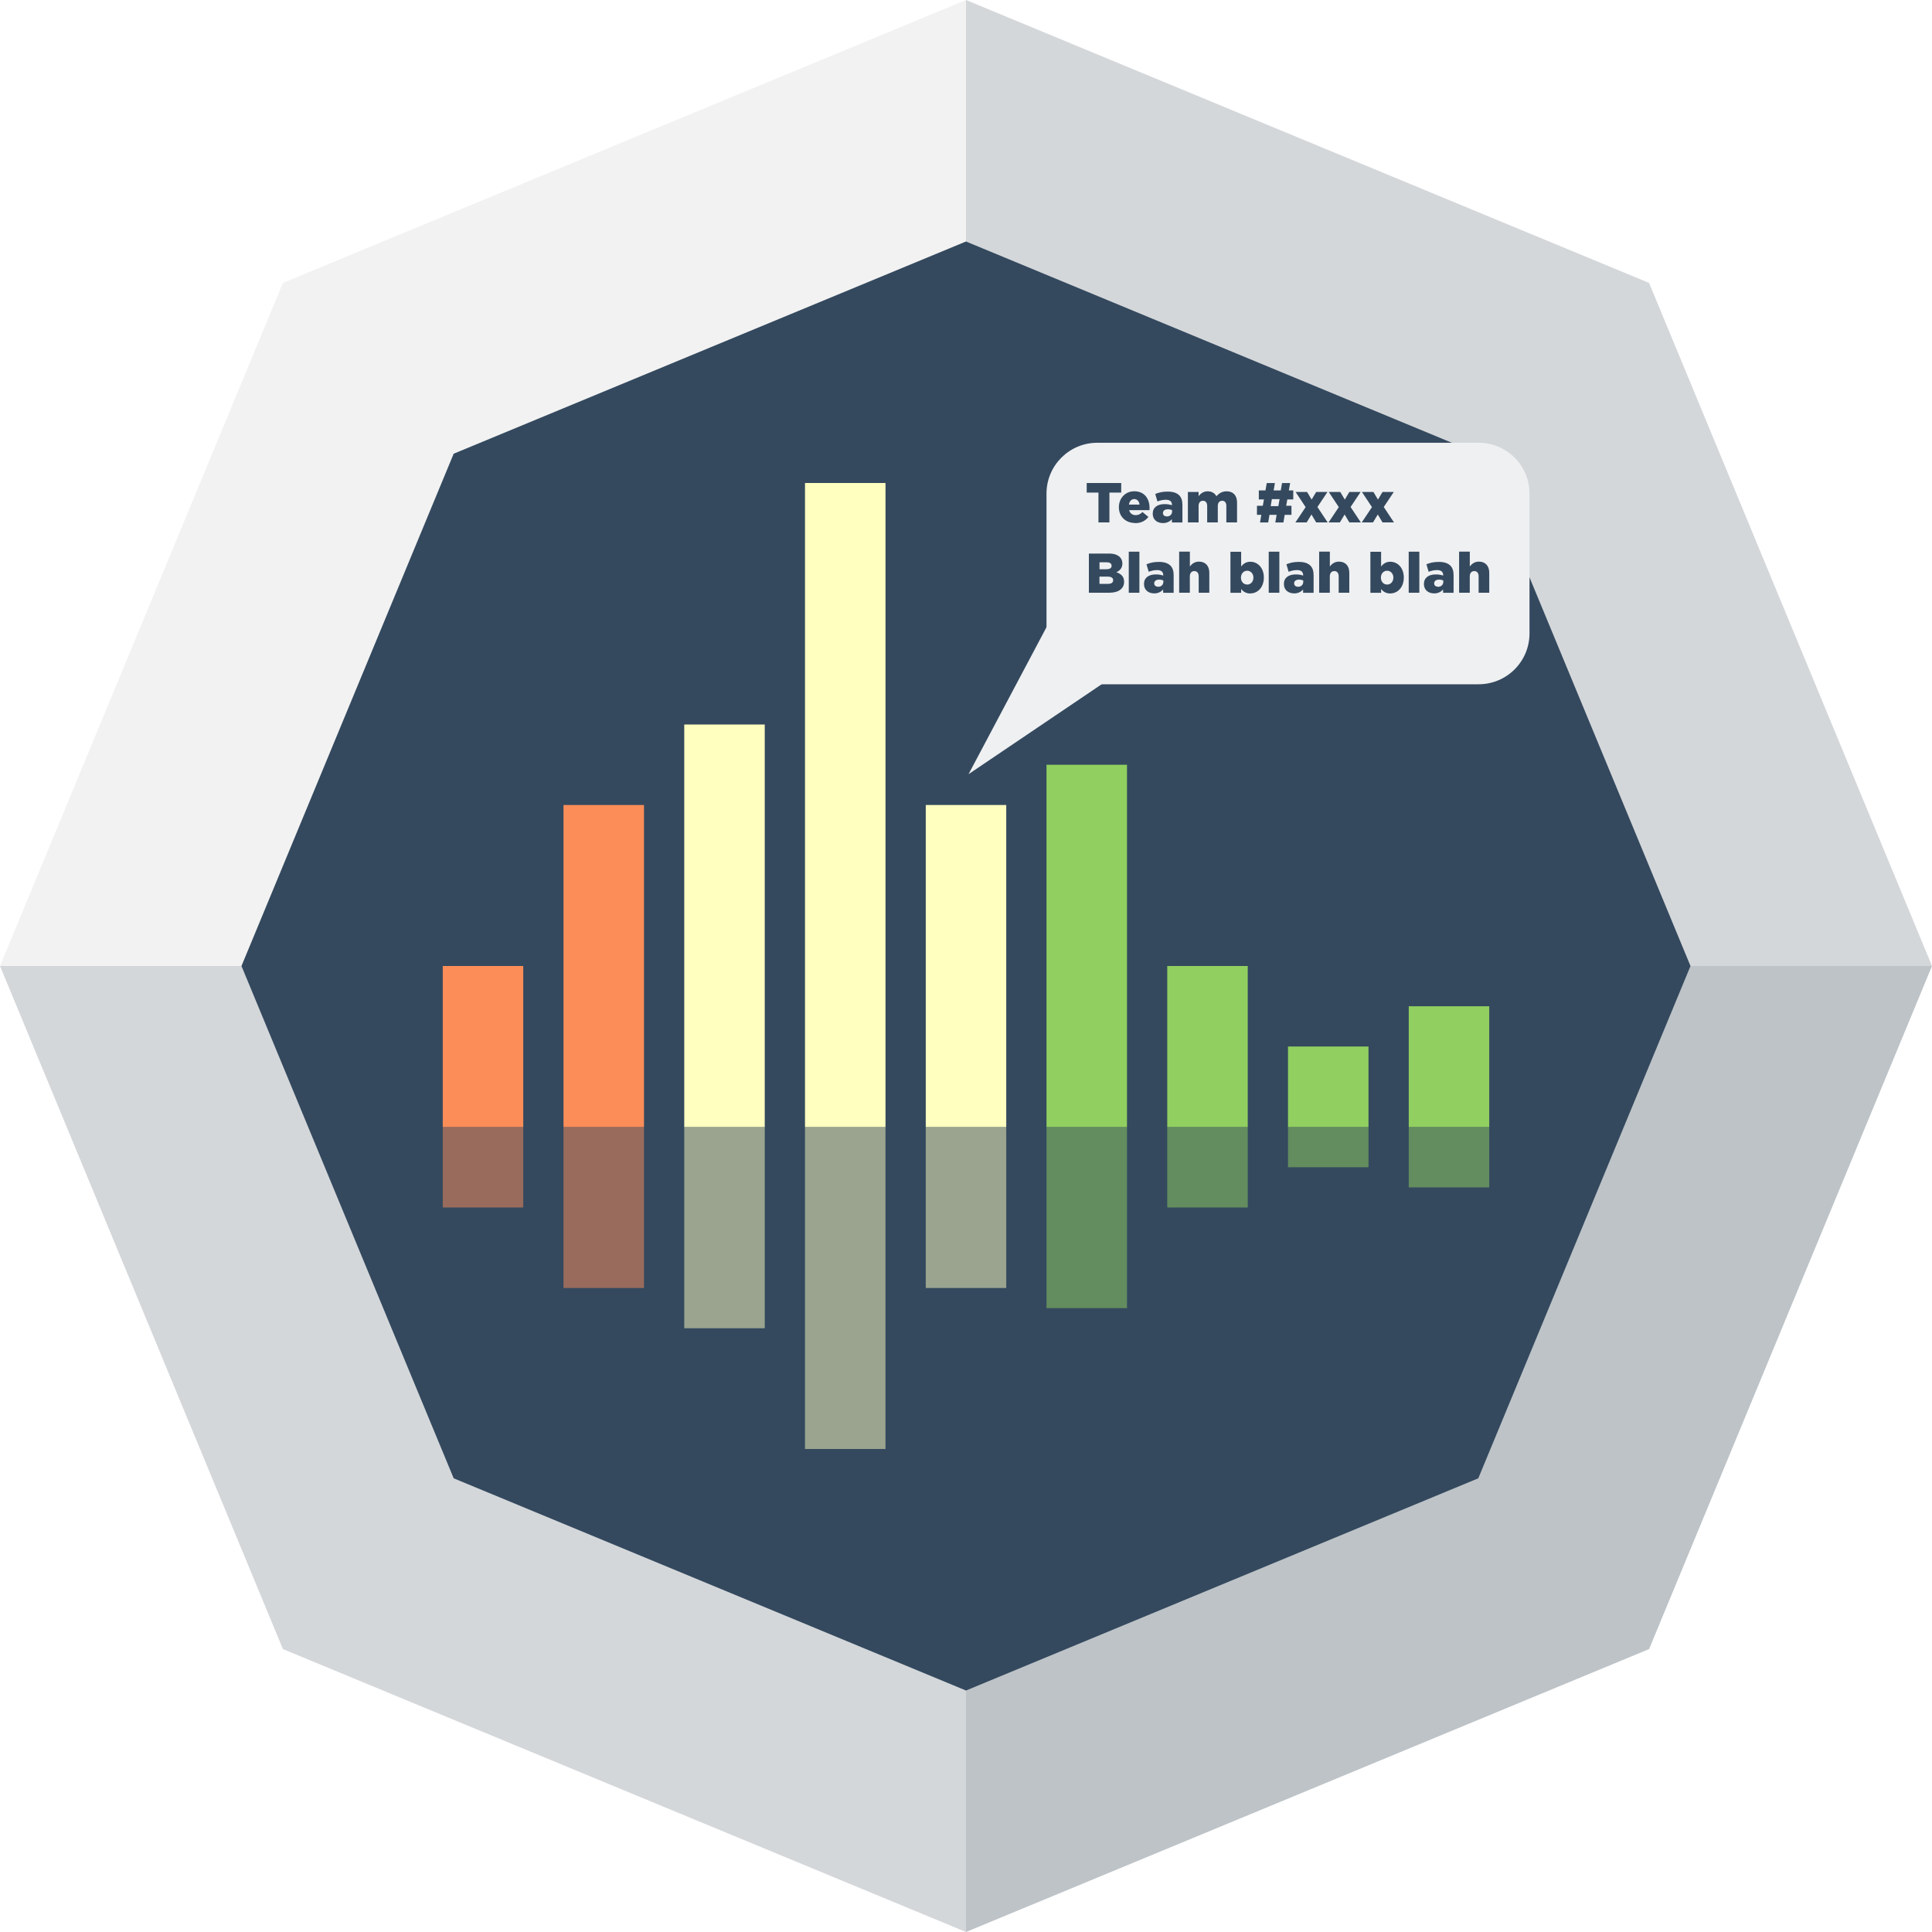
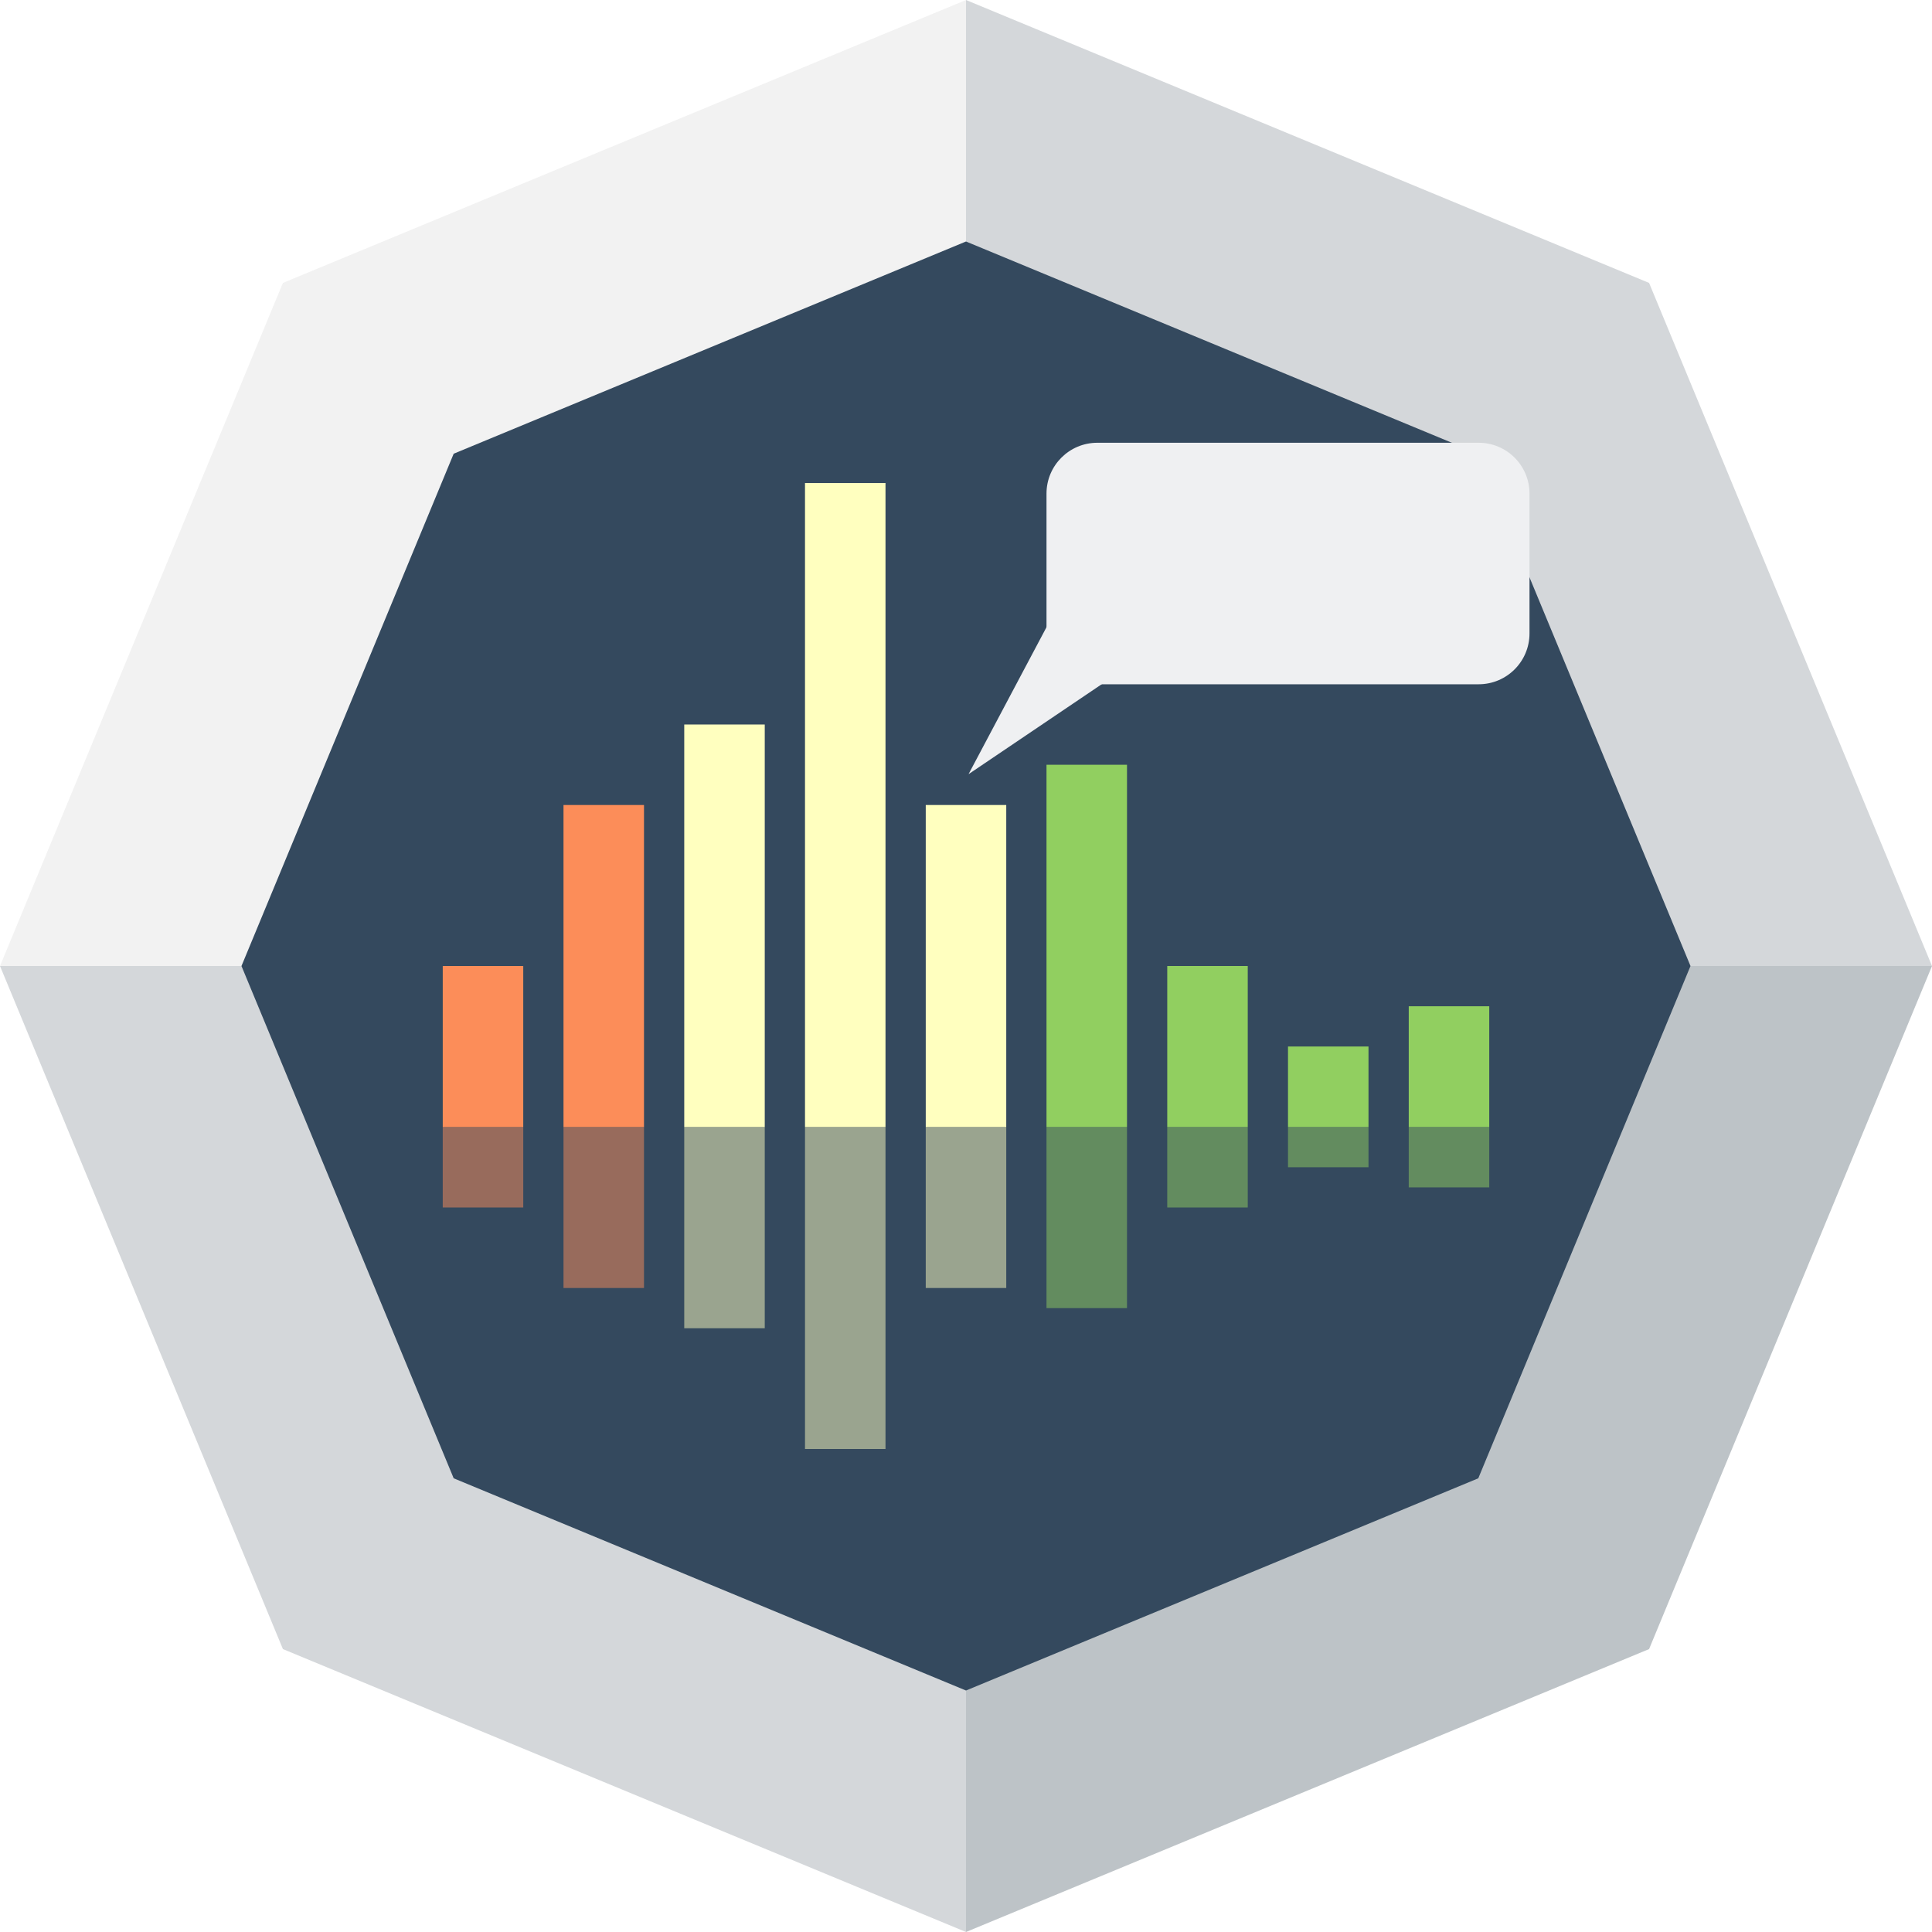
- <svg xmlns="http://www.w3.org/2000/svg" width="48" height="48" id="svg2" version="1.1">
+ <svg xmlns="http://www.w3.org/2000/svg" version="1.1" width="48" height="48" id="svg2">
  <defs id="defs4" />
-   <g id="layer1" transform="translate(0,-1004.362)">
-     <path style="fill:#d4d7da;fill-opacity:1;fill-rule:nonzero;stroke:none" d="M 24,1052.362 7.029,1045.333 0,1028.362 l 24,0 z" id="path7799" />
-     <path id="path7801" d="m 24,1004.362 16.971,7.029 7.029,16.971 -24,0 z" style="fill:#d4d7da;fill-opacity:1;fill-rule:nonzero;stroke:none" />
-     <path style="fill:#f2f2f2;fill-opacity:1;fill-rule:nonzero;stroke:none" d="m 0,1028.362 7.029,-16.971 16.971,-7.029 0,24 z" id="path7803" />
-     <g id="g6521" style="fill:#eff0f2;fill-opacity:1" transform="translate(0,1.7382813e-5)" />
-     <g transform="translate(-277,-205)" style="fill:#eff0f2;fill-opacity:1" id="g6630" />
-     <path id="path7793" d="M 48,1028.362 40.971,1045.333 24,1052.362 l 0,-24 z" style="fill:#bdc3c7;fill-opacity:1;fill-rule:nonzero;stroke:none" />
-     <path style="fill:#34495e;fill-opacity:1;fill-rule:nonzero;stroke:none" id="path7739" d="m -17.644,-4.149 -8.657,20.899 -20.899,8.657 -20.899,-8.657 -8.657,-20.899 8.657,-20.899 20.899,-8.657 20.899,8.657 z" transform="matrix(0.6090224,0,0,0.6090224,52.74548,1030.889)" />
+   <g transform="translate(0,-1004.362)" id="layer1">
+     <path d="M 24,1052.362 7.029,1045.333 0,1028.362 l 24,0 z" id="path7799" style="fill:#d4d7da;fill-opacity:1;fill-rule:nonzero;stroke:none" />
+     <path d="m 24,1004.362 16.971,7.029 7.029,16.971 -24,0 z" id="path7801" style="fill:#d4d7da;fill-opacity:1;fill-rule:nonzero;stroke:none" />
+     <path d="m 0,1028.362 7.029,-16.971 16.971,-7.029 0,24 z" id="path7803" style="fill:#f2f2f2;fill-opacity:1;fill-rule:nonzero;stroke:none" />
+     <g transform="translate(0,1.7382813e-5)" id="g6521" style="fill:#eff0f2;fill-opacity:1" />
+     <g transform="translate(-277,-205)" id="g6630" style="fill:#eff0f2;fill-opacity:1" />
+     <path d="M 48,1028.362 40.971,1045.333 24,1052.362 l 0,-24 z" id="path7793" style="fill:#bdc3c7;fill-opacity:1;fill-rule:nonzero;stroke:none" />
+     <path d="m -17.644,-4.149 -8.657,20.899 -20.899,8.657 -20.899,-8.657 -8.657,-20.899 8.657,-20.899 20.899,-8.657 20.899,8.657 z" transform="matrix(0.6090224,0,0,0.6090224,52.74548,1030.889)" id="path7739" style="fill:#34495e;fill-opacity:1;fill-rule:nonzero;stroke:none" />
    <g transform="translate(3,-3.99997)" id="g7741">
-       <rect ry="0" y="1032.362" x="8" height="4" width="2" id="rect7743" style="fill:#fc8d59;fill-opacity:1;fill-rule:nonzero;stroke:none" />
-       <rect style="fill:#fc8d59;fill-opacity:1;fill-rule:nonzero;stroke:none" id="rect7745" width="2" height="8" x="11" y="1028.362" ry="0" />
-       <rect ry="0" y="1026.362" x="14" height="10" width="2" id="rect7747" style="fill:#ffffbf;fill-opacity:1;fill-rule:nonzero;stroke:none" />
-       <rect ry="0" y="1020.362" x="17" height="16" width="2" id="rect7749" style="fill:#ffffbf;fill-opacity:1;fill-rule:nonzero;stroke:none" />
-       <rect style="fill:#ffffbf;fill-opacity:1;fill-rule:nonzero;stroke:none" id="rect7751" width="2" height="8" x="20" y="1028.362" ry="0" />
-       <rect ry="0" y="1027.362" x="23" height="9" width="2" id="rect7753" style="fill:#91cf60;fill-opacity:1;fill-rule:nonzero;stroke:none" />
-       <rect style="fill:#91cf60;fill-opacity:1;fill-rule:nonzero;stroke:none" id="rect7755" width="2" height="4" x="26" y="1032.362" ry="0" />
-       <rect ry="0" y="1034.362" x="29" height="2" width="2" id="rect7757" style="fill:#91cf60;fill-opacity:1;fill-rule:nonzero;stroke:none" />
-       <rect style="fill:#91cf60;fill-opacity:1;fill-rule:nonzero;stroke:none" id="rect7759" width="2" height="3" x="32" y="1033.362" ry="0" />
+       <rect width="2" height="4" ry="0" x="8" y="1032.362" id="rect7743" style="fill:#fc8d59;fill-opacity:1;fill-rule:nonzero;stroke:none" />
+       <rect width="2" height="8" ry="0" x="11" y="1028.362" id="rect7745" style="fill:#fc8d59;fill-opacity:1;fill-rule:nonzero;stroke:none" />
+       <rect width="2" height="10" ry="0" x="14" y="1026.362" id="rect7747" style="fill:#ffffbf;fill-opacity:1;fill-rule:nonzero;stroke:none" />
+       <rect width="2" height="16" ry="0" x="17" y="1020.362" id="rect7749" style="fill:#ffffbf;fill-opacity:1;fill-rule:nonzero;stroke:none" />
+       <rect width="2" height="8" ry="0" x="20" y="1028.362" id="rect7751" style="fill:#ffffbf;fill-opacity:1;fill-rule:nonzero;stroke:none" />
+       <rect width="2" height="9" ry="0" x="23" y="1027.362" id="rect7753" style="fill:#91cf60;fill-opacity:1;fill-rule:nonzero;stroke:none" />
+       <rect width="2" height="4" ry="0" x="26" y="1032.362" id="rect7755" style="fill:#91cf60;fill-opacity:1;fill-rule:nonzero;stroke:none" />
+       <rect width="2" height="2" ry="0" x="29" y="1034.362" id="rect7757" style="fill:#91cf60;fill-opacity:1;fill-rule:nonzero;stroke:none" />
+       <rect width="2" height="3" ry="0" x="32" y="1033.362" id="rect7759" style="fill:#91cf60;fill-opacity:1;fill-rule:nonzero;stroke:none" />
    </g>
-     <g style="opacity:0.5" id="g7761" transform="matrix(1,0,0,-0.5,3,1550.543)">
-       <rect style="fill:#fc8d59;fill-opacity:1;fill-rule:nonzero;stroke:none" id="rect7763" width="2" height="4" x="8" y="1032.362" ry="0" />
-       <rect ry="0" y="1028.362" x="11" height="8" width="2" id="rect7765" style="fill:#fc8d59;fill-opacity:1;fill-rule:nonzero;stroke:none" />
-       <rect style="fill:#ffffbf;fill-opacity:1;fill-rule:nonzero;stroke:none" id="rect7767" width="2" height="10" x="14" y="1026.362" ry="0" />
-       <rect style="fill:#ffffbf;fill-opacity:1;fill-rule:nonzero;stroke:none" id="rect7769" width="2" height="16" x="17" y="1020.362" ry="0" />
-       <rect ry="0" y="1028.362" x="20" height="8" width="2" id="rect7771" style="fill:#ffffbf;fill-opacity:1;fill-rule:nonzero;stroke:none" />
-       <rect style="fill:#91cf60;fill-opacity:1;fill-rule:nonzero;stroke:none" id="rect7773" width="2" height="9" x="23" y="1027.362" ry="0" />
-       <rect ry="0" y="1032.362" x="26" height="4" width="2" id="rect7775" style="fill:#91cf60;fill-opacity:1;fill-rule:nonzero;stroke:none" />
-       <rect style="fill:#91cf60;fill-opacity:1;fill-rule:nonzero;stroke:none" id="rect7777" width="2" height="2" x="29" y="1034.362" ry="0" />
-       <rect ry="0" y="1033.362" x="32" height="3" width="2" id="rect7779" style="fill:#91cf60;fill-opacity:1;fill-rule:nonzero;stroke:none" />
+     <g transform="matrix(1,0,0,-0.5,3,1550.543)" id="g7761" style="opacity:0.5">
+       <rect width="2" height="4" ry="0" x="8" y="1032.362" id="rect7763" style="fill:#fc8d59;fill-opacity:1;fill-rule:nonzero;stroke:none" />
+       <rect width="2" height="8" ry="0" x="11" y="1028.362" id="rect7765" style="fill:#fc8d59;fill-opacity:1;fill-rule:nonzero;stroke:none" />
+       <rect width="2" height="10" ry="0" x="14" y="1026.362" id="rect7767" style="fill:#ffffbf;fill-opacity:1;fill-rule:nonzero;stroke:none" />
+       <rect width="2" height="16" ry="0" x="17" y="1020.362" id="rect7769" style="fill:#ffffbf;fill-opacity:1;fill-rule:nonzero;stroke:none" />
+       <rect width="2" height="8" ry="0" x="20" y="1028.362" id="rect7771" style="fill:#ffffbf;fill-opacity:1;fill-rule:nonzero;stroke:none" />
+       <rect width="2" height="9" ry="0" x="23" y="1027.362" id="rect7773" style="fill:#91cf60;fill-opacity:1;fill-rule:nonzero;stroke:none" />
+       <rect width="2" height="4" ry="0" x="26" y="1032.362" id="rect7775" style="fill:#91cf60;fill-opacity:1;fill-rule:nonzero;stroke:none" />
+       <rect width="2" height="2" ry="0" x="29" y="1034.362" id="rect7777" style="fill:#91cf60;fill-opacity:1;fill-rule:nonzero;stroke:none" />
+       <rect width="2" height="3" ry="0" x="32" y="1033.362" id="rect7779" style="fill:#91cf60;fill-opacity:1;fill-rule:nonzero;stroke:none" />
    </g>
    <g transform="translate(-2,1.00031)" id="g7781" style="stroke:none">
-       <rect style="fill:#eff0f2;fill-opacity:1;fill-rule:nonzero;stroke:none" id="rect7783" width="12" height="6" x="28" y="1014.362" rx="1.263" />
-       <path style="fill:#eff0f2;fill-opacity:1;stroke:none" d="m 28.096,1018.763 -2.033,3.833 3.503,-2.366 z" id="path7785" />
-       <g style="font-size:1.398px;font-style:normal;font-variant:normal;font-weight:500;font-stretch:normal;line-height:125%;letter-spacing:0px;word-spacing:0px;fill:#34495e;fill-opacity:1;font-family:Gotham;-inkscape-font-specification:Gotham Medium" id="text7897">
-         <path d="m 29.292,1016.341 0.271,0 0,-0.741 0.293,0 0,-0.238 -0.857,0 0,0.238 0.292,0 0,0.741" style="" id="path7904" />
-         <path d="m 30.205,1016.359 c 0.15,0 0.254,-0.062 0.327,-0.154 l -0.147,-0.122 c -0.055,0.053 -0.103,0.077 -0.168,0.077 -0.082,0 -0.143,-0.042 -0.164,-0.124 l 0.506,0 c 0.001,-0.018 0.001,-0.038 0.001,-0.055 0,-0.222 -0.12,-0.414 -0.38,-0.414 -0.224,0 -0.382,0.175 -0.382,0.396 l 0,0 c 0,0.233 0.168,0.393 0.405,0.393 m -0.155,-0.458 c 0.014,-0.084 0.061,-0.137 0.131,-0.137 0.073,0 0.123,0.053 0.133,0.137 l -0.264,0" style="" id="path7906" />
-         <path d="m 30.892,1016.358 c 0.099,0 0.171,-0.039 0.224,-0.096 l 0,0.08 0.261,0 0,-0.435 c 0,-0.106 -0.024,-0.184 -0.081,-0.24 -0.06,-0.06 -0.152,-0.092 -0.288,-0.092 -0.13,0 -0.221,0.024 -0.306,0.059 l 0.054,0.186 c 0.068,-0.025 0.13,-0.042 0.21,-0.042 0.102,0 0.151,0.045 0.151,0.124 l 0,0.013 c -0.043,-0.017 -0.112,-0.029 -0.182,-0.029 -0.177,0 -0.296,0.08 -0.296,0.238 l 0,0 c 0,0.149 0.109,0.233 0.253,0.233 m 0.095,-0.166 c -0.054,0 -0.094,-0.031 -0.094,-0.082 l 0,-0 c 0,-0.057 0.045,-0.094 0.122,-0.094 0.039,0 0.077,0.01 0.105,0.019 l 0,0.035 c 0,0.075 -0.054,0.124 -0.133,0.124" style="" id="path7908" />
-         <path d="m 31.513,1016.341 0.266,0 0,-0.411 c 0,-0.082 0.045,-0.127 0.108,-0.127 0.063,0 0.105,0.045 0.105,0.127 l 0,0.411 0.264,0 0,-0.411 c 0,-0.082 0.046,-0.127 0.109,-0.127 0.063,0 0.103,0.045 0.103,0.127 l 0,0.411 0.266,0 0,-0.496 c 0,-0.176 -0.098,-0.277 -0.259,-0.277 -0.11,0 -0.187,0.048 -0.253,0.123 -0.041,-0.078 -0.117,-0.123 -0.218,-0.123 -0.106,0 -0.176,0.057 -0.225,0.12 l 0,-0.103 -0.266,0 0,0.756" style="" id="path7910" />
-         <path d="m 34.085,1015.928 -0.13,0 0.028,-0.158 0.148,0 0,-0.224 -0.11,0 0.032,-0.183 -0.201,0 -0.032,0.183 -0.177,0 0.032,-0.183 -0.203,0 -0.032,0.183 -0.165,0 0,0.224 0.127,0 -0.028,0.158 -0.145,0 0,0.225 0.108,0 -0.032,0.189 0.203,0 0.032,-0.189 0.177,0 -0.032,0.189 0.201,0 0.032,-0.189 0.168,0 0,-0.225 m -0.486,-0.166 0.191,0 -0.031,0.175 -0.19,0 0.029,-0.175" style="" id="path7912" />
-         <path d="m 34.474,1015.585 -0.285,0 0.249,0.376 -0.254,0.38 0.28,0 0.119,-0.197 0.117,0.197 0.285,0 -0.254,-0.383 0.249,-0.373 -0.28,0 -0.113,0.189 -0.112,-0.189" style="" id="path7914" />
-         <path d="m 35.298,1015.585 -0.285,0 0.249,0.376 -0.254,0.38 0.28,0 0.119,-0.197 0.117,0.197 0.285,0 -0.254,-0.383 0.249,-0.373 -0.28,0 -0.113,0.189 -0.112,-0.189" style="" id="path7916" />
-         <path d="m 36.122,1015.585 -0.285,0 0.249,0.376 -0.254,0.38 0.28,0 0.119,-0.197 0.117,0.197 0.285,0 -0.254,-0.383 0.249,-0.373 -0.28,0 -0.113,0.189 -0.112,-0.189" style="" id="path7918" />
-         <path d="m 29.053,1018.088 0.505,0 c 0.233,0 0.37,-0.102 0.37,-0.27 l 0,-0 c 0,-0.133 -0.075,-0.2 -0.194,-0.239 0.087,-0.038 0.151,-0.105 0.151,-0.218 l 0,-0 c 0,-0.067 -0.024,-0.119 -0.063,-0.159 -0.057,-0.056 -0.144,-0.087 -0.267,-0.087 l -0.502,0 0,0.978 m 0.565,-0.674 c 0,0.057 -0.048,0.085 -0.13,0.085 l -0.171,0 0,-0.172 0.177,0 c 0.08,0 0.123,0.029 0.123,0.084 l 0,0 m 0.039,0.363 0,0 c 0,0.057 -0.046,0.089 -0.13,0.089 l -0.21,0 0,-0.18 0.207,0 c 0.091,0 0.133,0.035 0.133,0.088" style="" id="path7920" />
-         <path d="m 30.044,1018.088 0.264,0 0,-1.02 -0.264,0 0,1.02" style="" id="path7922" />
-         <path d="m 30.674,1018.105 c 0.099,0 0.171,-0.039 0.224,-0.096 l 0,0.08 0.261,0 0,-0.435 c 0,-0.106 -0.024,-0.184 -0.081,-0.24 -0.06,-0.06 -0.152,-0.092 -0.288,-0.092 -0.13,0 -0.221,0.024 -0.306,0.059 l 0.055,0.186 c 0.068,-0.025 0.13,-0.042 0.21,-0.042 0.102,0 0.151,0.045 0.151,0.124 l 0,0.013 c -0.043,-0.017 -0.112,-0.029 -0.182,-0.029 -0.177,0 -0.296,0.08 -0.296,0.238 l 0,0 c 0,0.149 0.109,0.233 0.253,0.233 m 0.095,-0.166 c -0.054,0 -0.094,-0.031 -0.094,-0.082 l 0,-0 c 0,-0.057 0.045,-0.094 0.122,-0.094 0.039,0 0.077,0.01 0.105,0.02 l 0,0.035 c 0,0.075 -0.054,0.124 -0.133,0.124" style="" id="path7924" />
-         <path d="m 31.295,1018.088 0.266,0 0,-0.409 c 0,-0.084 0.048,-0.129 0.112,-0.129 0.064,0 0.108,0.045 0.108,0.129 l 0,0.409 0.264,0 0,-0.495 c 0,-0.172 -0.096,-0.278 -0.257,-0.278 -0.108,0 -0.177,0.057 -0.226,0.12 l 0,-0.368 -0.266,0 0,1.02" style="" id="path7926" />
-         <path d="m 33.066,1018.105 c 0.179,0 0.334,-0.149 0.334,-0.396 l 0,-0 c 0,-0.242 -0.155,-0.391 -0.335,-0.391 -0.113,0 -0.177,0.055 -0.229,0.117 l 0,-0.365 -0.266,0 0,1.02 0.266,0 0,-0.092 c 0.049,0.057 0.116,0.109 0.231,0.109 m -0.081,-0.222 c -0.087,0 -0.155,-0.071 -0.155,-0.172 l 0,-0 c 0,-0.101 0.068,-0.172 0.155,-0.172 0.085,0 0.155,0.071 0.155,0.172 l 0,0 c 0,0.102 -0.07,0.172 -0.155,0.172" style="" id="path7928" />
-         <path d="m 33.521,1018.088 0.264,0 0,-1.02 -0.264,0 0,1.02" style="" id="path7930" />
-         <path d="m 34.151,1018.105 c 0.099,0 0.171,-0.039 0.224,-0.096 l 0,0.08 0.261,0 0,-0.435 c 0,-0.106 -0.024,-0.184 -0.081,-0.24 -0.06,-0.06 -0.152,-0.092 -0.288,-0.092 -0.13,0 -0.221,0.024 -0.306,0.059 l 0.054,0.186 c 0.068,-0.025 0.13,-0.042 0.21,-0.042 0.102,0 0.151,0.045 0.151,0.124 l 0,0.013 c -0.043,-0.017 -0.112,-0.029 -0.182,-0.029 -0.177,0 -0.296,0.08 -0.296,0.238 l 0,0 c 0,0.149 0.109,0.233 0.253,0.233 m 0.095,-0.166 c -0.055,0 -0.094,-0.031 -0.094,-0.082 l 0,-0 c 0,-0.057 0.045,-0.094 0.122,-0.094 0.039,0 0.077,0.01 0.105,0.02 l 0,0.035 c 0,0.075 -0.054,0.124 -0.133,0.124" style="" id="path7932" />
-         <path d="m 34.773,1018.088 0.266,0 0,-0.409 c 0,-0.084 0.048,-0.129 0.112,-0.129 0.064,0 0.108,0.045 0.108,0.129 l 0,0.409 0.264,0 0,-0.495 c 0,-0.172 -0.096,-0.278 -0.257,-0.278 -0.108,0 -0.177,0.057 -0.226,0.12 l 0,-0.368 -0.266,0 0,1.02" style="" id="path7934" />
-         <path d="m 36.543,1018.105 c 0.179,0 0.334,-0.149 0.334,-0.396 l 0,-0 c 0,-0.242 -0.155,-0.391 -0.335,-0.391 -0.113,0 -0.177,0.055 -0.229,0.117 l 0,-0.365 -0.266,0 0,1.02 0.266,0 0,-0.092 c 0.049,0.057 0.116,0.109 0.231,0.109 m -0.081,-0.222 c -0.087,0 -0.155,-0.071 -0.155,-0.172 l 0,-0 c 0,-0.101 0.068,-0.172 0.155,-0.172 0.085,0 0.155,0.071 0.155,0.172 l 0,0 c 0,0.102 -0.07,0.172 -0.155,0.172" style="" id="path7936" />
-         <path d="m 36.999,1018.088 0.264,0 0,-1.02 -0.264,0 0,1.02" style="" id="path7938" />
-         <path d="m 37.629,1018.105 c 0.099,0 0.171,-0.039 0.224,-0.096 l 0,0.08 0.261,0 0,-0.435 c 0,-0.106 -0.024,-0.184 -0.081,-0.24 -0.06,-0.06 -0.152,-0.092 -0.288,-0.092 -0.13,0 -0.221,0.024 -0.306,0.059 l 0.055,0.186 c 0.068,-0.025 0.13,-0.042 0.21,-0.042 0.102,0 0.151,0.045 0.151,0.124 l 0,0.013 c -0.043,-0.017 -0.112,-0.029 -0.182,-0.029 -0.177,0 -0.296,0.08 -0.296,0.238 l 0,0 c 0,0.149 0.109,0.233 0.253,0.233 m 0.095,-0.166 c -0.054,0 -0.094,-0.031 -0.094,-0.082 l 0,-0 c 0,-0.057 0.045,-0.094 0.122,-0.094 0.039,0 0.077,0.01 0.105,0.02 l 0,0.035 c 0,0.075 -0.054,0.124 -0.133,0.124" style="" id="path7940" />
-         <path d="m 38.25,1018.088 0.266,0 0,-0.409 c 0,-0.084 0.048,-0.129 0.112,-0.129 0.064,0 0.108,0.045 0.108,0.129 l 0,0.409 0.264,0 0,-0.495 c 0,-0.172 -0.096,-0.278 -0.257,-0.278 -0.108,0 -0.177,0.057 -0.226,0.12 l 0,-0.368 -0.266,0 0,1.02" style="" id="path7942" />
-       </g>
+       <rect width="12" height="6" rx="1.263" x="28" y="1014.362" id="rect7783" style="fill:#eff0f2;fill-opacity:1;fill-rule:nonzero;stroke:none" />
+       <path d="m 28.096,1018.763 -2.033,3.833 3.503,-2.366 z" id="path7785" style="fill:#eff0f2;fill-opacity:1;stroke:none" />
    </g>
  </g>
</svg>
